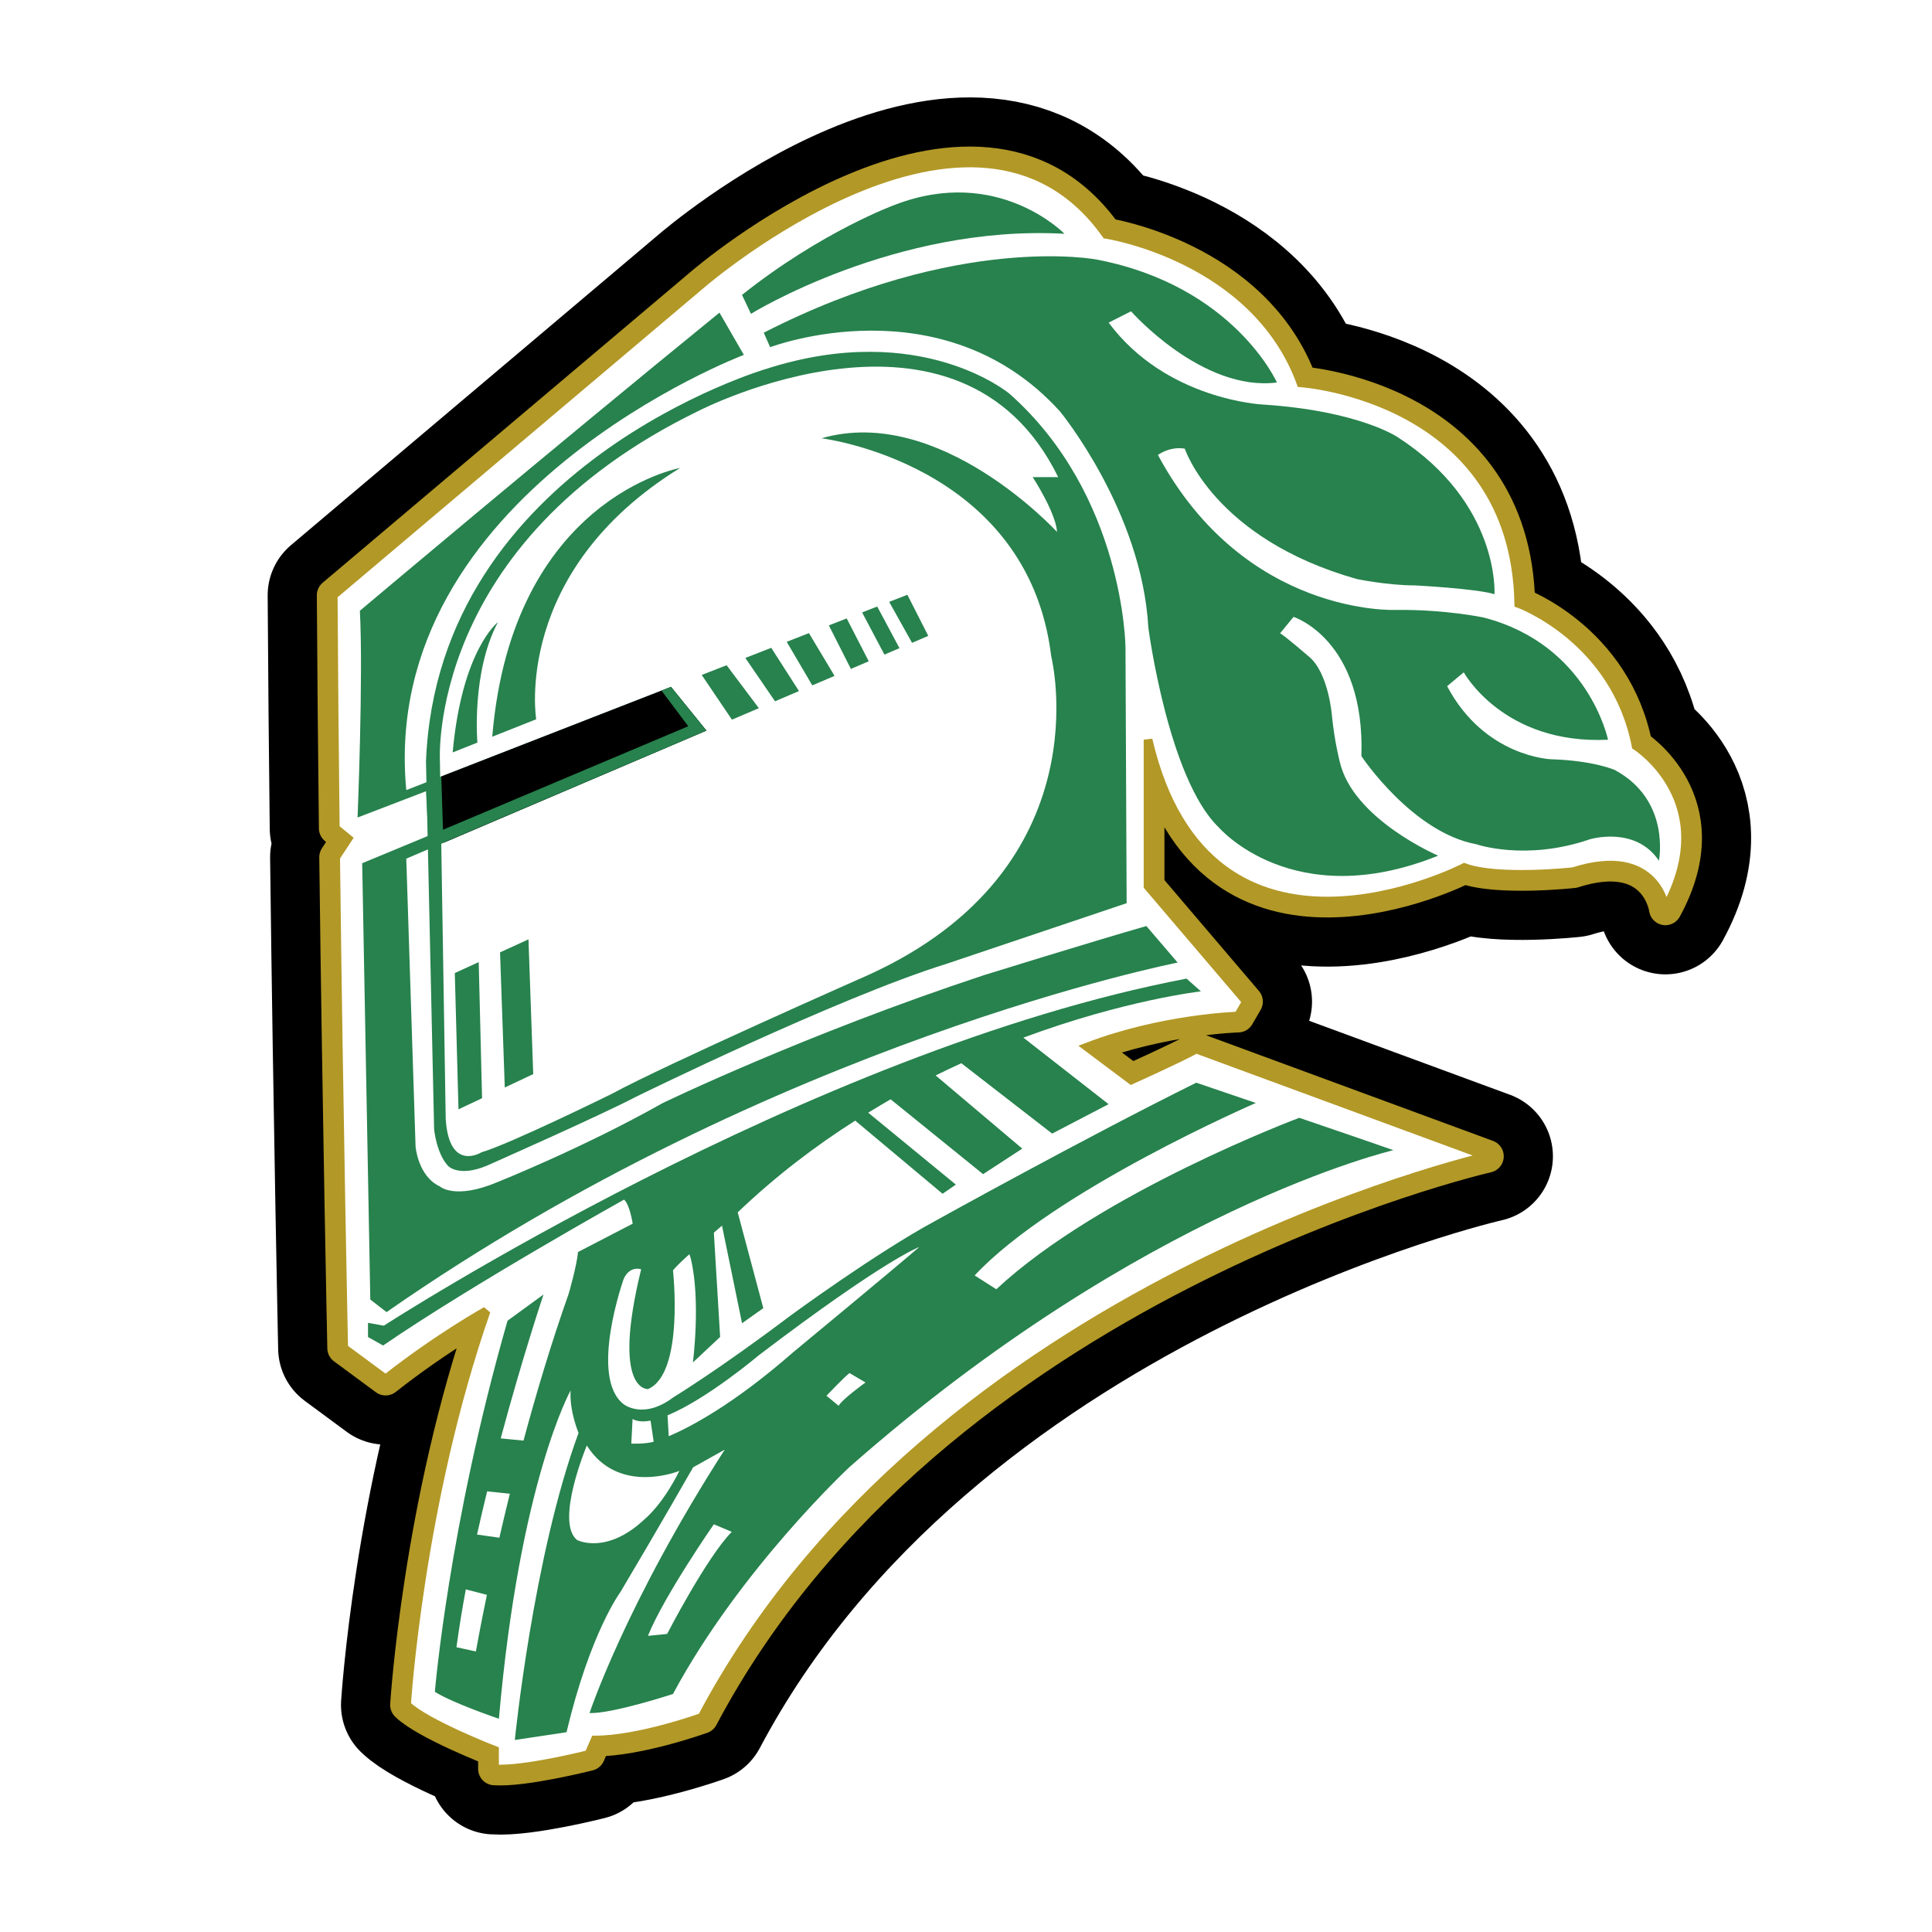
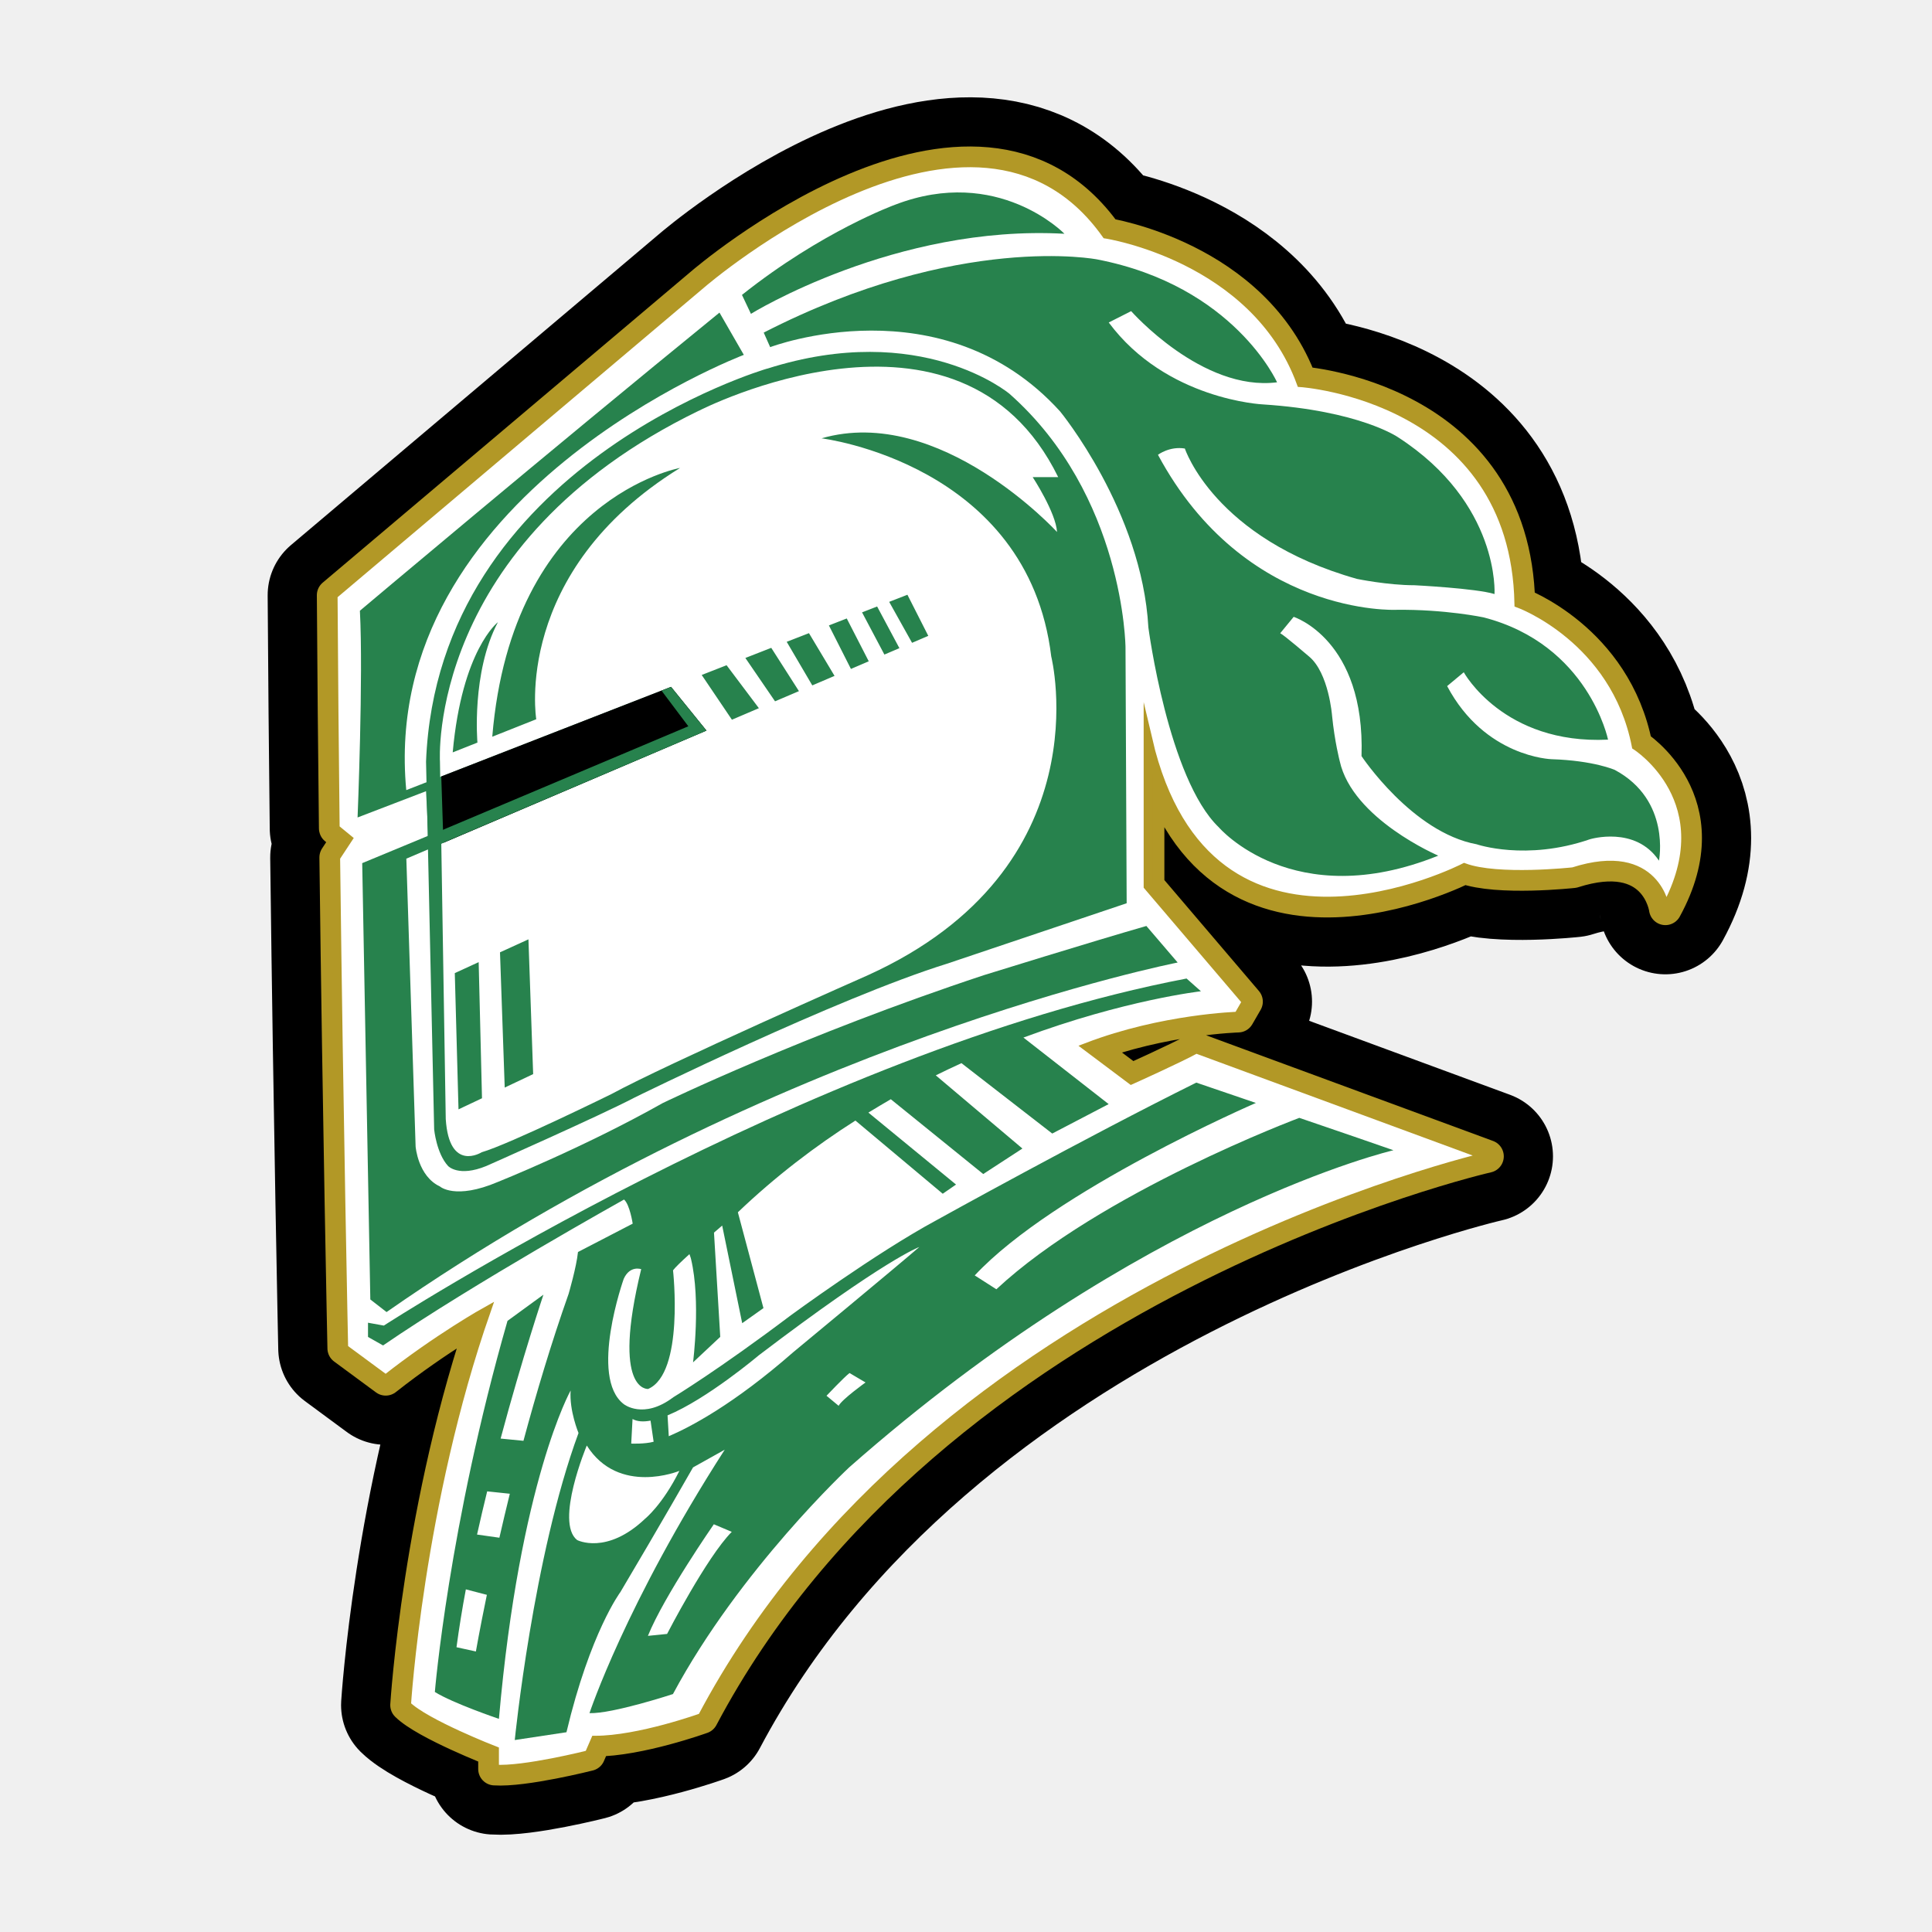
- <svg xmlns="http://www.w3.org/2000/svg" width="2500" height="2500" viewBox="0 0 192.756 192.756">
-   <g fill-rule="evenodd" clip-rule="evenodd">
-     <path fill="#fff" d="M0 0h192.756v192.756H0V0z" />
-     <path d="M33.453 82.642c-.088-7.613-.162-15.504-.207-23.251l36.78-31.073s27.168-23.459 40.334-4.939c0 0 14.836 2.264 19.434 14.817 0 0 21.316 1.44 21.734 22.019 0 0 9.613 3.499 11.703 14.199 0 0 8.777 5.556 2.926 16.257 0 0-.836-6.379-9.195-3.704 0 0-7.523.823-10.867-.412 0 0-25.496 13.17-31.555-12.758v14.611l9.82 11.523-.836 1.44s-7.523.206-15.045 3.087l4.389 3.292s4.596-2.058 6.477-3.086l29.049 10.7s-55.379 12.553-78.367 55.974c0 0-6.269 2.264-10.658 2.264l-.627 1.439s-6.478 1.646-9.404 1.44v-1.852s-6.896-2.675-8.776-4.527c0 0 1.253-20.167 7.941-39.305 0 0-4.807 2.676-10.031 6.791l-4.18-3.087s-.479-22.439-.803-48.977l1.222-1.852-1.258-1.03z" stroke="#000" stroke-width="13.082" stroke-linejoin="round" stroke-miterlimit="2.613" />
-     <path d="M33.453 82.642c-.088-7.613-.162-15.504-.207-23.251l36.78-31.073s27.168-23.459 40.334-4.939c0 0 14.836 2.264 19.434 14.817 0 0 21.316 1.44 21.734 22.019 0 0 9.613 3.499 11.703 14.199 0 0 8.777 5.556 2.926 16.257 0 0-.836-6.379-9.195-3.704 0 0-7.523.823-10.867-.412 0 0-25.496 13.17-31.555-12.758v14.61l9.82 11.524-.836 1.44s-7.523.205-15.045 3.087l4.389 3.292s4.596-2.058 6.477-3.086l29.049 10.7s-55.379 12.553-78.367 55.974c0 0-6.269 2.264-10.658 2.264l-.627 1.439s-6.478 1.646-9.404 1.44v-1.852s-6.896-2.675-8.776-4.527c0 0 1.253-20.167 7.941-39.305 0 0-4.807 2.676-10.031 6.791l-4.18-3.087s-.479-22.439-.803-48.977l1.222-1.852-1.258-1.03z" stroke="#000" stroke-width=".247" stroke-miterlimit="2.613" />
-     <path d="M33.453 82.642c-.088-7.613-.162-15.504-.207-23.251l36.78-31.073s27.168-23.459 40.334-4.939c0 0 14.836 2.264 19.434 14.817 0 0 21.316 1.44 21.734 22.019 0 0 9.613 3.499 11.703 14.199 0 0 8.777 5.556 2.926 16.257 0 0-.836-6.379-9.195-3.704 0 0-7.523.823-10.867-.412 0 0-25.496 13.17-31.555-12.758v14.611l9.82 11.523-.836 1.44s-7.523.206-15.045 3.087l4.389 3.292s4.596-2.058 6.477-3.086l29.049 10.7s-55.379 12.553-78.367 55.974c0 0-6.269 2.264-10.658 2.264l-.627 1.439s-6.478 1.646-9.404 1.44v-1.852s-6.896-2.675-8.776-4.527c0 0 1.253-20.167 7.941-39.305 0 0-4.807 2.676-10.031 6.791l-4.18-3.087s-.479-22.439-.803-48.977l1.222-1.852-1.258-1.03z" fill="#b29826" stroke="#b29826" stroke-width="3.271" stroke-linejoin="round" stroke-miterlimit="2.613" />
-     <path d="M33.453 82.642c-.088-7.613-.162-15.504-.207-23.251l36.78-31.073s27.168-23.459 40.334-4.939c0 0 14.836 2.264 19.434 14.817 0 0 21.316 1.44 21.734 22.019 0 0 9.613 3.499 11.703 14.199 0 0 8.777 5.556 2.926 16.257 0 0-.836-6.379-9.195-3.704 0 0-7.523.823-10.867-.412 0 0-25.496 13.17-31.555-12.758v14.611l9.82 11.523-.836 1.44s-7.523.206-15.045 3.087l4.389 3.292s4.596-2.058 6.477-3.086l29.049 10.7s-55.379 12.553-78.367 55.974c0 0-6.269 2.264-10.657 2.264l-.627 1.439s-6.478 1.646-9.404 1.44v-1.852s-6.896-2.675-8.777-4.527c0 0 1.253-20.167 7.941-39.305 0 0-4.807 2.676-10.031 6.791l-4.18-3.087s-.479-22.439-.803-48.977l1.222-1.852-1.258-1.03z" fill="#fff" stroke="#b29826" stroke-width=".865" stroke-miterlimit="2.613" />
-     <path d="M70.476 72.891L40.534 85.667l.927 28.72s.231 2.964 2.43 3.988c0 0 1.503 1.367 5.786-.455 0 0 8.565-3.42 16.435-7.864 0 0 14.119-6.838 32.058-12.765 0 0 10.648-3.305 16.201-4.9l3.125 3.646s-40.159 7.864-78.93 34.873l-1.62-1.253-.81-43.534 6.597-2.736-.231-4.444-6.828 2.621s.579-14.133.23-20.628c0 0 18.519-15.612 35.878-29.745l2.431 4.216s-36.457 13.79-33.679 43.421l26.412-10.295 3.53 4.358z" fill="#27824d" />
-     <path d="M44.026 77.467l22.919-8.933 3.531 4.357L44.24 84.085l-.214-6.618z" />
-     <path d="M69.699 40.993s26.04-13.448 35.877 6.609h-2.545s2.314 3.534 2.43 5.472c0 0-11.689-12.764-23.494-9.346 0 0 20.599 2.508 22.916 21.766 0 0 5.322 21.085-18.287 31.797 0 0-20.138 8.89-25.577 11.853 0 0-10.185 5.014-12.962 5.812 0 0-3.24 2.051-3.588-3.305l-.578-35.672s-1.39-21.766 25.808-34.986zm6.829-4.216s-32.87 9.572-34.027 39.203l.811 36.697s.231 2.394 1.389 3.647c0 0 1.042 1.139 3.819 0 0 0 11.342-5.016 14.814-6.839 0 0 20.138-9.915 31.132-13.335l17.939-6.039-.115-25.527s-.117-15.158-11.574-25.301c-.001 0-8.796-7.408-24.188-2.506zM74.029 29.423l.894 1.886s14.428-8.928 31.28-7.984c0 0-6.639-6.852-16.916-2.891 0 0-7.279 2.639-15.258 8.989z" fill="#27824d" />
-     <path d="M76.2 33.194l.638 1.445s17.173-6.537 28.92 6.411c0 0 8.17 9.934 8.811 21.563 0 0 1.979 15.086 7.021 19.928 0 0 7.404 8.675 21.896 2.829 0 0-8.555-3.646-9.832-9.429 0 0-.51-1.949-.766-4.526 0 0-.32-4.274-2.299-5.91 0 0-2.488-2.138-2.873-2.324l1.342-1.635s7.15 2.263 6.768 13.891c0 0 5.043 7.608 11.49 8.801 0 0 4.916 1.698 11.299-.501 0 0 4.533-1.384 6.896 2.138 0 0 1.211-6.036-4.406-9.054 0 0-2.107-.942-6.32-1.068 0 0-6.641-.188-10.406-7.292l1.66-1.383s3.953 7.228 14.393 6.725c0 0-1.943-9.493-12.414-12.194 0 0-3.83-.818-8.744-.755 0 0-15.066.692-23.748-15.464 0 0 1.148-.88 2.68-.628 0 0 2.938 8.989 17.174 13.011 0 0 3.064.631 5.746.631 0 0 6.127.312 7.979.879 0 0 .574-9.052-9.639-15.653 0 0-3.832-2.641-13.471-3.269 0 0-9.641-.439-15.385-8.171l2.234-1.131s7.084 8.046 14.555 7.103c0 0-4.277-9.618-17.938-12.259 0-.001-13.726-2.705-33.261 7.291zM75.714 70.656l-2.688 1.146-3.016-4.462 2.484-.968 3.22 4.284zM79.713 68.949l-2.388 1.019-2.962-4.325 2.586-1.008 2.764 4.314zM83.264 67.434l-2.22.947-2.553-4.346 2.218-.867 2.555 4.266zM86.676 65.978l-1.782.761-2.199-4.343 1.78-.694 2.201 4.276zM89.742 64.669l-1.502.642-2.226-4.209 1.507-.588 2.221 4.155zM88.714 60.049l1.817-.708 2.083 4.102-1.619.691-2.281-4.085zM49.112 73.502l4.384-1.739s-2.431-14.701 14.351-25.072c0-.001-16.755 3.022-18.735 26.811zM45.163 75.069l2.467-.98s-.615-6.998 2.047-12.013c0 0-3.589 2.735-4.514 12.993zM48.096 109.569l-2.352 1.11-.369-13.597 2.386-1.093.335 13.58zM49.889 95.017l2.837-1.298.473 13.444-2.837 1.338-.473-13.484zM52.23 143.731c1.264-4.694 2.769-9.739 4.506-14.648 0 0 .79-2.686.933-4.169l5.455-2.827s-.287-1.908-.862-2.402c0 0-15.07 8.408-24.039 14.557l-1.507-.847v-1.415l1.579.283s42.338-27.418 80.084-34.627l1.436 1.272s-7.592.858-17.713 4.617l8.502 6.639-5.631 2.935-9.061-7.021a90.27 90.27 0 0 0-2.563 1.218l8.642 7.303-3.908 2.545-9.225-7.466c-.67.382-1.565.925-2.236 1.334l8.744 7.176-1.325.914-8.716-7.298c-3.987 2.538-7.968 5.561-11.724 9.153l2.554 9.559-2.121 1.503-1.999-9.736c-.257.218-.53.453-.814.7l.627 10.404-2.716 2.546s.794-6.134-.199-10.309c0 0-.082-.324-.145-.454l-.014-.034c-.793.718-1.424 1.326-1.631 1.613 0 0 1.148 10.259-2.479 11.837 0 0-3.697.345-.697-11.95 0 0-1.115-.412-1.743.963 0 0-3.488 9.82 0 12.5 0 0 1.953 1.579 4.953-.687 0 0 4.533-2.748 11.718-8.175 0 0 8.512-6.249 14.51-9.479 0 0 14.856-8.242 25.948-13.738 0 0 2.594.882 5.941 2.024 0 0-20.102 8.692-28.053 17.208l2.162 1.377c10.393-9.687 30.227-17.105 30.227-17.105 3.816 1.302 7.641 2.614 9.393 3.229 0 0-24.949 5.779-54.3 31.643 0 0-10.908 10.173-17.58 22.612 0 0-6.029 1.978-8.325 1.906 0 0 3.588-10.881 13.492-26.286l-3.158 1.768s-3.301 5.793-7.249 12.437c0 0-3.014 4.027-5.381 13.99l-5.158.775s1.833-18.356 6.358-30.631c0 0-.934-2.229-.79-4.243 0 0-5.075 9.015-7.157 32.757 0 0-4.593-1.554-6.388-2.687 0 0 1.364-16.534 7.25-37.026l3.589-2.615s-2.079 6.183-4.27 14.354l2.274.224zm-5.756 14.842a115.856 115.856 0 0 0-.932 5.77l1.938.426s.371-2.148 1.098-5.652l-2.104-.544zm2.128-9.783a204.642 204.642 0 0 0-1.008 4.313l2.229.315c.316-1.379.666-2.852 1.044-4.387l-2.265-.241zm18.118-5.496c2.138-.908 6.469-3.17 12.418-8.382 0 0 10.409-8.612 12.58-10.498 0 0-3.384 1.193-16.028 10.814 0 0-5.148 4.355-9.091 5.981l.121 2.085zm-1.812-1.557c-.711.131-1.328.101-1.796-.16l-.128 2.452s1.341.064 2.234-.188l-.31-2.104zm6.312 10.34s-4.98 7.169-6.577 11.132l1.915-.19s3.959-7.67 6.451-10.186l-1.789-.756zm12.452-11.819c.319-.631 2.681-2.328 2.681-2.328l-1.595-.94c-.512.375-2.3 2.264-2.3 2.264l1.214 1.004zm-25.126 3.961s-3.209 7.659-.962 9.432c0 0 2.938 1.536 6.79-2.138 0 0 1.729-1.385 3.408-4.765 0 0-6.049 2.503-9.236-2.529zM43.59 84.341l26.886-11.45-3.531-4.357-.942.374 2.664 3.55-25.234 10.649.157 1.234z" fill="#27824d" />
-   </g>
+ <svg xmlns="http://www.w3.org/2000/svg" id="Layer_1" version="1.1" viewBox="0 0 2500 2500">
+   <defs>
+     <style>
+       .st0 {
+         stroke-width: 169.7px;
+       }
+ 
+       .st0, .st1, .st2, .st3, .st4, .st5 {
+         fill-rule: evenodd;
+       }
+ 
+       .st0, .st3 {
+         stroke-linejoin: round;
+       }
+ 
+       .st0, .st4 {
+         stroke: #000;
+       }
+ 
+       .st1 {
+         fill: #27824d;
+       }
+ 
+       .st2 {
+         fill: #fff;
+         stroke-width: 11.2px;
+       }
+ 
+       .st2, .st3 {
+         stroke: #b29826;
+       }
+ 
+       .st2, .st4 {
+         stroke-miterlimit: 33.9;
+       }
+ 
+       .st3 {
+         fill: #b29826;
+         stroke-width: 42.4px;
+       }
+ 
+       .st4 {
+         stroke-width: 3.2px;
+       }
+     </style>
+   </defs>
+   <path class="st0" d="M433.9,1071.8c-1.1-98.7-2.1-201.1-2.7-301.6l477-403s352.4-304.3,523.1-64.1c0,0,192.4,29.4,252.1,192.2,0,0,276.5,18.7,281.9,285.6,0,0,124.7,45.4,151.8,184.2,0,0,113.8,72.1,37.9,210.8,0,0-10.8-82.7-119.3-48,0,0-97.6,10.7-140.9-5.3,0,0-330.7,170.8-409.3-165.5v189.5l127.4,149.5-10.8,18.7s-97.6,2.7-195.1,40l56.9,42.7s59.6-26.7,84-40l376.8,138.8s-718.3,162.8-1016.4,726c0,0-81.3,29.4-138.2,29.4l-8.1,18.7s-84,21.3-122,18.7v-24s-89.4-34.7-113.8-58.7c0,0,16.3-261.6,103-509.8,0,0-62.3,34.7-130.1,88.1l-54.2-40s-6.2-291-10.4-635.2l15.8-24-16.3-13.4h0Z" />
+   <path class="st4" d="M433.9,1071.8c-1.1-98.7-2.1-201.1-2.7-301.6l477-403s352.4-304.3,523.1-64.1c0,0,192.4,29.4,252.1,192.2,0,0,276.5,18.7,281.9,285.6,0,0,124.7,45.4,151.8,184.2,0,0,113.8,72.1,37.9,210.8,0,0-10.8-82.7-119.3-48,0,0-97.6,10.7-140.9-5.3,0,0-330.7,170.8-409.3-165.5v189.5l127.4,149.5-10.8,18.7s-97.6,2.7-195.1,40l56.9,42.7s59.6-26.7,84-40l376.8,138.8s-718.3,162.8-1016.4,726c0,0-81.3,29.4-138.2,29.4l-8.1,18.7s-84,21.3-122,18.7v-24s-89.4-34.7-113.8-58.7c0,0,16.3-261.6,103-509.8,0,0-62.3,34.7-130.1,88.1l-54.2-40s-6.2-291-10.4-635.2l15.8-24-16.3-13.4h0Z" />
+   <path class="st3" d="M433.9,1071.8c-1.1-98.7-2.1-201.1-2.7-301.6l477-403s352.4-304.3,523.1-64.1c0,0,192.4,29.4,252.1,192.2,0,0,276.5,18.7,281.9,285.6,0,0,124.7,45.4,151.8,184.2,0,0,113.8,72.1,37.9,210.8,0,0-10.8-82.7-119.3-48,0,0-97.6,10.7-140.9-5.3,0,0-330.7,170.8-409.3-165.5v189.5l127.4,149.5-10.8,18.7s-97.6,2.7-195.1,40l56.9,42.7s59.6-26.7,84-40l376.8,138.8s-718.3,162.8-1016.4,726c0,0-81.3,29.4-138.2,29.4l-8.1,18.7s-84,21.3-122,18.7v-24s-89.4-34.7-113.8-58.7c0,0,16.3-261.6,103-509.8,0,0-62.3,34.7-130.1,88.1l-54.2-40s-6.2-291-10.4-635.2l15.8-24-16.3-13.4h0Z" />
+   <path class="st2" d="M433.9,1071.8c-1.1-98.7-2.1-201.1-2.7-301.6l477-403s352.4-304.3,523.1-64.1c0,0,192.4,29.4,252.1,192.2,0,0,276.5,18.7,281.9,285.6,0,0,124.7,45.4,151.8,184.2,0,0,113.8,72.1,37.9,210.8,0,0-10.8-82.7-119.3-48,0,0-97.6,10.7-140.9-5.3,0,0-330.7,170.8-409.3-165.5v189.5l127.4,149.5-10.8,18.7s-97.6,2.7-195.1,40l56.9,42.7s59.6-26.7,84-40l376.8,138.8s-718.3,162.8-1016.4,726c0,0-81.3,29.4-138.2,29.4l-8.1,18.7s-84,21.3-122,18.7v-24s-89.4-34.7-113.8-58.7c0,0,16.3-261.6,103-509.8,0,0-62.3,34.7-130.1,88.1l-54.2-40s-6.2-291-10.4-635.2l15.8-24-16.3-13.4h0Z" />
+   <path class="st1" d="M914.1,945.4l-388.3,165.7,12,372.5s3,38.4,31.5,51.7c0,0,19.5,17.7,75-5.9,0,0,111.1-44.4,213.2-102,0,0,183.1-88.7,415.8-165.6,0,0,138.1-42.9,210.1-63.6l40.5,47.3s-520.9,102-1023.7,452.3l-21-16.3-10.5-564.6,85.6-35.5-3-57.6-88.6,34s7.5-183.3,3-267.5c0,0,240.2-202.5,465.3-385.8l31.5,54.7s-472.8,178.9-436.8,563.2l342.6-133.5,45.8,56.5h0Z" />
+   <path class="st5" d="M571,1004.7l297.3-115.9,45.8,56.5-340.3,145.2-2.8-85.8h0Z" />
+   <path class="st1" d="M904,531.7s337.7-174.4,465.3,85.7h-33s30,45.8,31.5,71c0,0-151.6-165.5-304.7-121.2,0,0,267.2,32.5,297.2,282.3,0,0,69,273.5-237.2,412.4,0,0-261.2,115.3-331.7,153.7,0,0-132.1,65-168.1,75.4,0,0-42,26.6-46.5-42.9l-7.5-462.7s-18-282.3,334.7-453.8h0ZM992.6,477s-426.3,124.1-441.3,508.5l10.5,476s3,31,18,47.3c0,0,13.5,14.8,49.5,0,0,0,147.1-65.1,192.1-88.7,0,0,261.2-128.6,403.8-173l232.7-78.3-1.5-331.1s-1.5-196.6-150.1-328.1c0,0-114.1-96.1-313.7-32.5h0ZM960.1,381.6l11.6,24.5s187.1-115.8,405.7-103.6c0,0-86.1-88.9-219.4-37.5,0,0-94.4,34.2-197.9,116.6h0Z" />
+   <path class="st1" d="M988.3,430.5l8.3,18.7s222.7-84.8,375.1,83.1c0,0,106,128.8,114.3,279.7,0,0,25.7,195.7,91.1,258.5,0,0,96,112.5,284,36.7,0,0-111-47.3-127.5-122.3,0,0-6.6-25.3-9.9-58.7,0,0-4.2-55.4-29.8-76.7,0,0-32.3-27.7-37.3-30.1l17.4-21.2s92.7,29.4,87.8,180.2c0,0,65.4,98.7,149,114.1,0,0,63.8,22,146.5-6.5,0,0,58.8-18,89.4,27.7,0,0,15.7-78.3-57.1-117.4,0,0-27.3-12.2-82-13.9,0,0-86.1-2.4-135-94.6l21.5-17.9s51.3,93.7,186.7,87.2c0,0-25.2-123.1-161-158.2,0,0-49.7-10.6-113.4-9.8,0,0-195.4,9-308-200.6,0,0,14.9-11.4,34.8-8.1,0,0,38.1,116.6,222.7,168.7,0,0,39.7,8.2,74.5,8.2,0,0,79.5,4,103.5,11.4,0,0,7.4-117.4-125-203,0,0-49.7-34.3-174.7-42.4,0,0-125-5.7-199.5-106l29-14.7s91.9,104.4,188.8,92.1c0,0-55.5-124.7-232.7-159,0,0-178-35.1-431.4,94.6h0ZM982,916.4l-34.9,14.9-39.1-57.9,32.2-12.6,41.8,55.6ZM1033.9,894.3l-31,13.2-38.4-56.1,33.5-13.1,35.8,56ZM1079.9,874.6l-28.8,12.3-33.1-56.4,28.8-11.2,33.1,55.3ZM1124.2,855.7l-23.1,9.9-28.5-56.3,23.1-9,28.5,55.5ZM1163.9,838.7l-19.5,8.3-28.9-54.6,19.5-7.6,28.8,53.9ZM1150.6,778.8l23.6-9.2,27,53.2-21,9-29.6-53h0ZM637,953.3l56.9-22.6s-31.5-190.7,186.1-325.2c0,0-217.3,39.2-243,347.7ZM585.8,973.6l32-12.7s-8-90.8,26.5-155.8c0,0-46.5,35.5-58.5,168.5ZM623.8,1421.1l-30.5,14.4-4.8-176.3,30.9-14.2,4.3,176.1ZM647,1232.3l36.8-16.8,6.1,174.4-36.8,17.4-6.1-174.9ZM677.4,1864.2c16.4-60.9,35.9-126.3,58.4-190,0,0,10.2-34.8,12.1-54.1l70.8-36.7s-3.7-24.7-11.2-31.2c0,0-195.5,109-311.8,188.8l-19.5-11v-18.4l20.5,3.7s549.1-355.6,1038.7-449.1l18.6,16.5s-98.5,11.1-229.7,59.9l110.3,86.1-73,38.1-117.5-91.1c-11.2,5.1-22.2,10.4-33.2,15.8l112.1,94.7-50.7,33-119.6-96.8c-8.7,5-20.3,12-29,17.3l113.4,93.1-17.2,11.9-113-94.7c-51.7,32.9-103.3,72.1-152.1,118.7l33.1,124-27.5,19.5-25.9-126.3c-3.3,2.8-6.9,5.9-10.6,9.1l8.1,134.9-35.2,33s10.3-79.6-2.6-133.7c0,0-1.1-4.2-1.9-5.9l-.2-.4c-10.3,9.3-18.5,17.2-21.2,20.9,0,0,14.9,133.1-32.2,153.5,0,0-47.9,4.5-9-155,0,0-14.5-5.3-22.6,12.5,0,0-45.2,127.4,0,162.1,0,0,25.3,20.5,64.2-8.9,0,0,58.8-35.6,152-106,0,0,110.4-81,188.2-122.9,0,0,192.7-106.9,336.5-178.2,0,0,33.6,11.4,77.1,26.3,0,0-260.7,112.7-363.8,223.2l28,17.9c134.8-125.6,392-221.8,392-221.8,49.5,16.9,99.1,33.9,121.8,41.9,0,0-323.6,75-704.3,410.4,0,0-141.5,131.9-228,293.3,0,0-78.2,25.7-108,24.7,0,0,46.5-141.1,175-340.9l-41,22.9s-42.8,75.1-94,161.3c0,0-39.1,52.2-69.8,181.4l-66.9,10.1s23.8-238.1,82.5-397.3c0,0-12.1-28.9-10.2-55,0,0-65.8,116.9-92.8,424.9,0,0-59.6-20.2-82.9-34.8,0,0,17.7-214.4,94-480.2l46.5-33.9s-27,80.2-55.4,186.2l29.5,2.9h0ZM602.8,2056.7c-4.7,24.8-8.7,49.8-12.1,74.8l25.1,5.5s4.8-27.9,14.2-73.3l-27.3-7.1ZM630.4,1929.8c-4.6,18.6-8.9,37.2-13.1,55.9l28.9,4.1c4.1-17.9,8.6-37,13.5-56.9l-29.4-3.1h0ZM865.3,1858.5c27.7-11.8,83.9-41.1,161.1-108.7,0,0,135-111.7,163.2-136.2,0,0-43.9,15.5-207.9,140.3,0,0-66.8,56.5-117.9,77.6l1.6,27ZM841.8,1838.3c-9.2,1.7-17.2,1.3-23.3-2.1l-1.7,31.8s17.4.8,29-2.4l-4-27.3h0ZM923.7,1972.4s-64.6,93-85.3,144.4l24.8-2.5s51.3-99.5,83.7-132.1l-23.2-9.8ZM1085.2,1819.1c4.1-8.2,34.8-30.2,34.8-30.2l-20.7-12.2c-6.6,4.9-29.8,29.4-29.8,29.4l15.7,13h0ZM759.3,1870.5s-41.6,99.3-12.5,122.3c0,0,38.1,19.9,88.1-27.7,0,0,22.4-18,44.2-61.8,0,0-78.5,32.5-119.8-32.8h0ZM565.4,1093.9l348.7-148.5-45.8-56.5-12.2,4.9,34.6,46-327.3,138.1,2,16h0Z" />
</svg>
